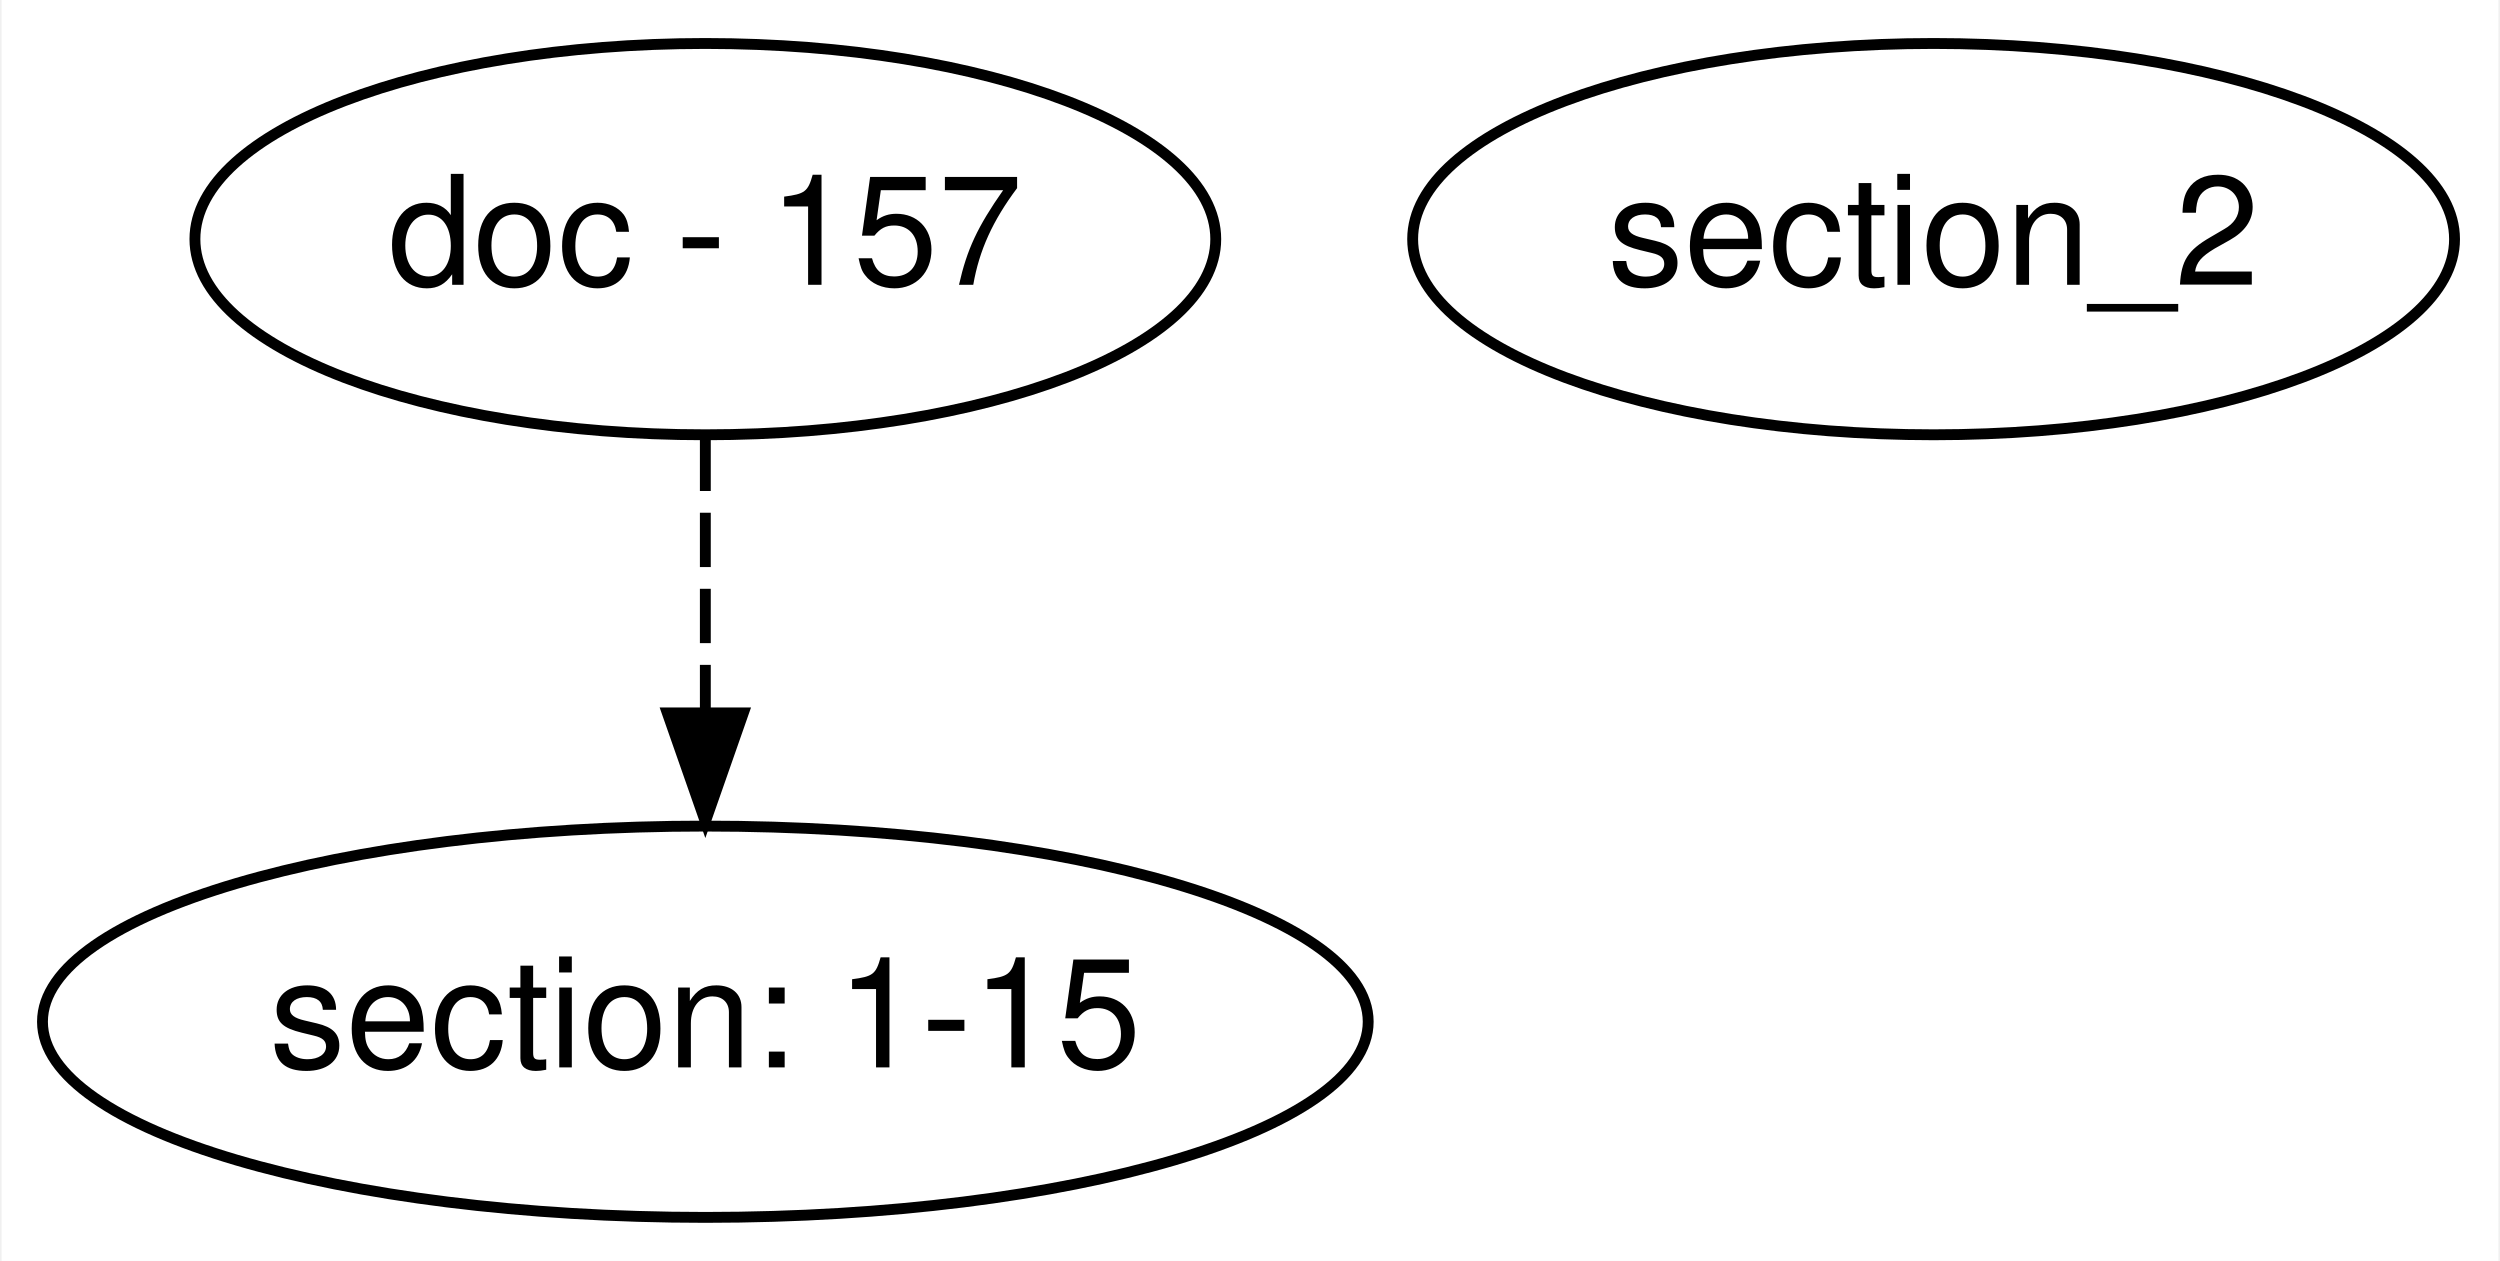
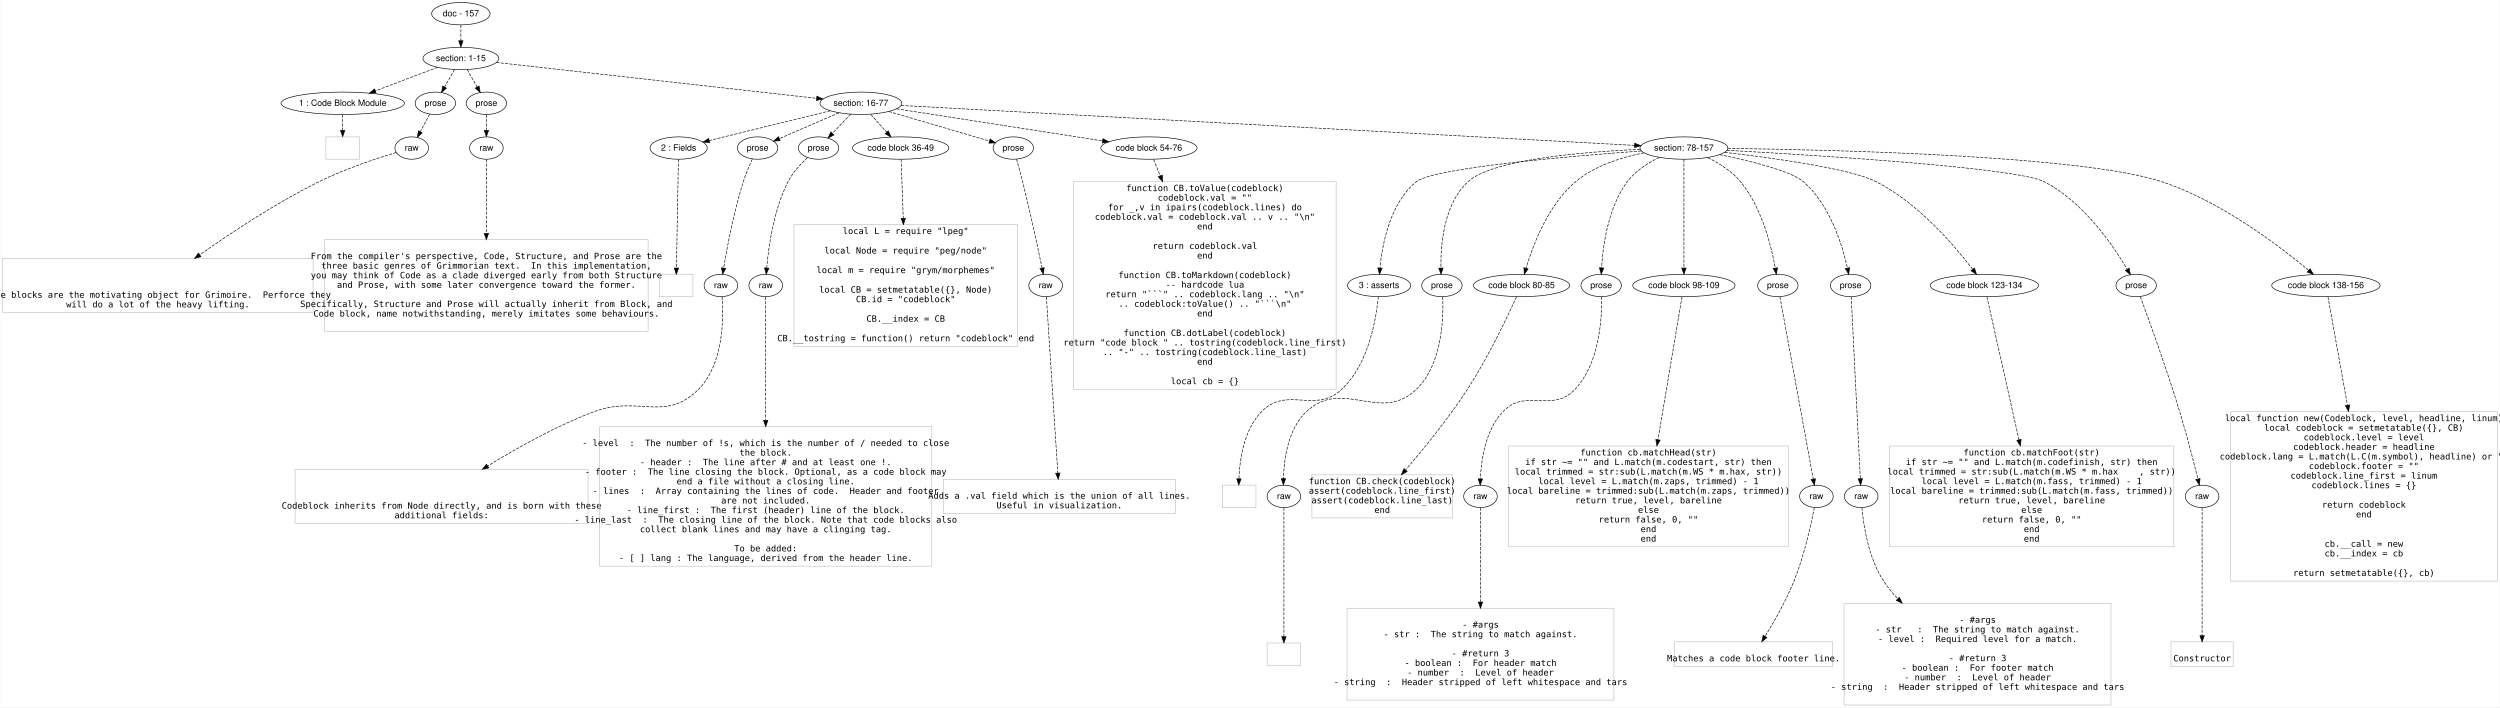
- <svg xmlns="http://www.w3.org/2000/svg" width="230pt" height="116pt" viewBox="0.00 0.00 229.70 116.00">
-   <g id="graph0" class="graph" transform="scale(1 1) rotate(0) translate(4 112)">
-     <polygon fill="#ffffff" stroke="transparent" points="-4,4 -4,-112 225.704,-112 225.704,4 -4,4" />
+ <svg xmlns="http://www.w3.org/2000/svg" width="4018pt" height="1137pt" viewBox="0.00 0.00 4018.00 1137.20">
+   <g id="graph0" class="graph" transform="scale(1 1) rotate(0) translate(4 1133.201)">
+     <polygon fill="#ffffff" stroke="transparent" points="-4,4 -4,-1133.201 4014,-1133.201 4014,4 -4,4" />
    <g id="node1" class="node">
-       <ellipse fill="none" stroke="#000000" cx="60.741" cy="-90" rx="46.958" ry="18" />
-       <text text-anchor="middle" x="60.741" y="-85.8" font-family="Helvetica,sans-Serif" font-size="14.00" fill="#000000">doc - 157</text>
+       <ellipse fill="none" stroke="#000000" cx="736.5" cy="-1111.201" rx="46.958" ry="18" />
+       <text text-anchor="middle" x="736.5" y="-1107.001" font-family="Helvetica,sans-Serif" font-size="14.00" fill="#000000">doc - 157</text>
    </g>
    <g id="node2" class="node">
-       <ellipse fill="none" stroke="#000000" cx="60.741" cy="-18" rx="60.983" ry="18" />
-       <text text-anchor="middle" x="60.741" y="-13.8" font-family="Helvetica,sans-Serif" font-size="14.00" fill="#000000">section: 1-15</text>
+       <ellipse fill="none" stroke="#000000" cx="736.5" cy="-1039.201" rx="60.983" ry="18" />
+       <text text-anchor="middle" x="736.5" y="-1035.001" font-family="Helvetica,sans-Serif" font-size="14.00" fill="#000000">section: 1-15</text>
    </g>
    <g id="edge1" class="edge">
-       <path fill="none" stroke="#000000" stroke-dasharray="5,2" d="M60.741,-71.831C60.741,-64.131 60.741,-54.974 60.741,-46.417" />
-       <polygon fill="#000000" stroke="#000000" points="64.241,-46.413 60.741,-36.413 57.241,-46.413 64.241,-46.413" />
+       <path fill="none" stroke="#000000" stroke-dasharray="5,2" d="M736.5,-1093.033C736.5,-1085.332 736.5,-1076.176 736.5,-1067.618" />
+       <polygon fill="#000000" stroke="#000000" points="740,-1067.614 736.5,-1057.614 733,-1067.614 740,-1067.614" />
    </g>
    <g id="node3" class="node">
-       <ellipse fill="none" stroke="#000000" cx="173.741" cy="-90" rx="47.927" ry="18" />
-       <text text-anchor="middle" x="173.741" y="-85.8" font-family="Helvetica,sans-Serif" font-size="14.00" fill="#000000">section_2</text>
+       <ellipse fill="none" stroke="#000000" cx="546.5" cy="-967.201" rx="99.163" ry="18" />
+       <text text-anchor="middle" x="546.5" y="-963.001" font-family="Helvetica,sans-Serif" font-size="14.00" fill="#000000">1 : Code Block Module</text>
+     </g>
+     <g id="edge2" class="edge">
+       <path fill="none" stroke="#000000" stroke-dasharray="5,2" d="M698.962,-1024.976C670.441,-1014.168 630.853,-999.166 599.164,-987.158" />
+       <polygon fill="#000000" stroke="#000000" points="600.196,-983.806 589.605,-983.536 597.716,-990.352 600.196,-983.806" />
+     </g>
+     <g id="node4" class="node">
+       <ellipse fill="none" stroke="#000000" cx="695.5" cy="-967.201" rx="32.459" ry="18" />
+       <text text-anchor="middle" x="695.5" y="-963.001" font-family="Helvetica,sans-Serif" font-size="14.00" fill="#000000">prose</text>
+     </g>
+     <g id="edge3" class="edge">
+       <path fill="none" stroke="#000000" stroke-dasharray="5,2" d="M726.365,-1021.403C721.563,-1012.971 715.731,-1002.73 710.436,-993.43" />
+       <polygon fill="#000000" stroke="#000000" points="713.367,-991.504 705.377,-984.546 707.284,-994.968 713.367,-991.504" />
+     </g>
+     <g id="node5" class="node">
+       <ellipse fill="none" stroke="#000000" cx="777.5" cy="-967.201" rx="32.459" ry="18" />
+       <text text-anchor="middle" x="777.5" y="-963.001" font-family="Helvetica,sans-Serif" font-size="14.00" fill="#000000">prose</text>
+     </g>
+     <g id="edge4" class="edge">
+       <path fill="none" stroke="#000000" stroke-dasharray="5,2" d="M746.635,-1021.403C751.437,-1012.971 757.269,-1002.73 762.564,-993.43" />
+       <polygon fill="#000000" stroke="#000000" points="765.716,-994.968 767.623,-984.546 759.633,-991.504 765.716,-994.968" />
+     </g>
+     <g id="node6" class="node">
+       <ellipse fill="none" stroke="#000000" cx="1379.5" cy="-967.201" rx="65.819" ry="18" />
+       <text text-anchor="middle" x="1379.5" y="-963.001" font-family="Helvetica,sans-Serif" font-size="14.00" fill="#000000">section: 16-77</text>
+     </g>
+     <g id="edge5" class="edge">
+       <path fill="none" stroke="#000000" stroke-dasharray="5,2" d="M793.562,-1032.812C911.018,-1019.659 1179.562,-989.589 1308.219,-975.183" />
+       <polygon fill="#000000" stroke="#000000" points="1308.81,-978.639 1318.358,-974.048 1308.031,-971.682 1308.81,-978.639" />
+     </g>
+     <g id="node7" class="node">
+       <polygon fill="none" stroke="#c0c0c0" points="573.5,-913.201 519.5,-913.201 519.5,-877.201 573.5,-877.201 573.5,-913.201" />
+     </g>
+     <g id="edge6" class="edge">
+       <path fill="none" stroke="#000000" stroke-dasharray="5,2" d="M546.5,-949.033C546.5,-941.332 546.5,-932.176 546.5,-923.618" />
+       <polygon fill="#000000" stroke="#000000" points="550,-923.614 546.5,-913.615 543,-923.615 550,-923.614" />
+     </g>
+     <g id="node8" class="node">
+       <ellipse fill="none" stroke="#000000" cx="657.5" cy="-895.201" rx="27" ry="18" />
+       <text text-anchor="middle" x="657.5" y="-891.001" font-family="Helvetica,sans-Serif" font-size="14.00" fill="#000000">raw</text>
+     </g>
+     <g id="edge7" class="edge">
+       <path fill="none" stroke="#000000" stroke-dasharray="5,2" d="M686.301,-949.772C681.82,-941.282 676.338,-930.894 671.363,-921.469" />
+       <polygon fill="#000000" stroke="#000000" points="674.377,-919.68 666.614,-912.47 668.186,-922.947 674.377,-919.68" />
+     </g>
+     <g id="node10" class="node">
+       <ellipse fill="none" stroke="#000000" cx="777.5" cy="-895.201" rx="27" ry="18" />
+       <text text-anchor="middle" x="777.5" y="-891.001" font-family="Helvetica,sans-Serif" font-size="14.00" fill="#000000">raw</text>
+     </g>
+     <g id="edge9" class="edge">
+       <path fill="none" stroke="#000000" stroke-dasharray="5,2" d="M777.5,-949.033C777.5,-941.332 777.5,-932.176 777.5,-923.618" />
+       <polygon fill="#000000" stroke="#000000" points="781,-923.614 777.5,-913.615 774,-923.615 781,-923.614" />
+     </g>
+     <g id="node12" class="node">
+       <ellipse fill="none" stroke="#000000" cx="1086.5" cy="-895.201" rx="45.972" ry="18" />
+       <text text-anchor="middle" x="1086.5" y="-891.001" font-family="Helvetica,sans-Serif" font-size="14.00" fill="#000000">2 : Fields</text>
+     </g>
+     <g id="edge11" class="edge">
+       <path fill="none" stroke="#000000" stroke-dasharray="5,2" d="M1330.458,-955.15C1276.321,-941.846 1189.687,-920.558 1135.547,-907.254" />
+       <polygon fill="#000000" stroke="#000000" points="1136.377,-903.854 1125.831,-904.866 1134.707,-910.652 1136.377,-903.854" />
+     </g>
+     <g id="node13" class="node">
+       <ellipse fill="none" stroke="#000000" cx="1213.5" cy="-895.201" rx="32.459" ry="18" />
+       <text text-anchor="middle" x="1213.5" y="-891.001" font-family="Helvetica,sans-Serif" font-size="14.00" fill="#000000">prose</text>
+     </g>
+     <g id="edge12" class="edge">
+       <path fill="none" stroke="#000000" stroke-dasharray="5,2" d="M1344.296,-951.932C1316.116,-939.71 1276.787,-922.651 1248.628,-910.437" />
+       <polygon fill="#000000" stroke="#000000" points="1249.737,-907.104 1239.17,-906.335 1246.952,-913.525 1249.737,-907.104" />
+     </g>
+     <g id="node14" class="node">
+       <ellipse fill="none" stroke="#000000" cx="1311.5" cy="-895.201" rx="32.459" ry="18" />
+       <text text-anchor="middle" x="1311.5" y="-891.001" font-family="Helvetica,sans-Serif" font-size="14.00" fill="#000000">prose</text>
+     </g>
+     <g id="edge13" class="edge">
+       <path fill="none" stroke="#000000" stroke-dasharray="5,2" d="M1363.039,-949.772C1354.269,-940.486 1343.355,-928.93 1333.831,-918.845" />
+       <polygon fill="#000000" stroke="#000000" points="1336.288,-916.35 1326.877,-911.483 1331.199,-921.156 1336.288,-916.35" />
+     </g>
+     <g id="node15" class="node">
+       <ellipse fill="none" stroke="#000000" cx="1443.5" cy="-895.201" rx="77.421" ry="18" />
+       <text text-anchor="middle" x="1443.5" y="-891.001" font-family="Helvetica,sans-Serif" font-size="14.00" fill="#000000">code block 36-49</text>
+     </g>
+     <g id="edge14" class="edge">
+       <path fill="none" stroke="#000000" stroke-dasharray="5,2" d="M1395.32,-949.403C1403.013,-940.75 1412.398,-930.191 1420.834,-920.7" />
+       <polygon fill="#000000" stroke="#000000" points="1423.612,-922.843 1427.64,-913.044 1418.38,-918.193 1423.612,-922.843" />
+     </g>
+     <g id="node16" class="node">
+       <ellipse fill="none" stroke="#000000" cx="1624.5" cy="-895.201" rx="32.459" ry="18" />
+       <text text-anchor="middle" x="1624.5" y="-891.001" font-family="Helvetica,sans-Serif" font-size="14.00" fill="#000000">prose</text>
+     </g>
+     <g id="edge15" class="edge">
+       <path fill="none" stroke="#000000" stroke-dasharray="5,2" d="M1424.437,-953.995C1470.831,-940.361 1542.44,-919.317 1586.223,-906.45" />
+       <polygon fill="#000000" stroke="#000000" points="1587.316,-909.777 1595.923,-903.599 1585.342,-903.061 1587.316,-909.777" />
+     </g>
+     <g id="node17" class="node">
+       <ellipse fill="none" stroke="#000000" cx="1842.5" cy="-895.201" rx="77.421" ry="18" />
+       <text text-anchor="middle" x="1842.5" y="-891.001" font-family="Helvetica,sans-Serif" font-size="14.00" fill="#000000">code block 54-76</text>
+     </g>
+     <g id="edge16" class="edge">
+       <path fill="none" stroke="#000000" stroke-dasharray="5,2" d="M1436.737,-958.3C1520.224,-945.317 1675.481,-921.174 1767.848,-906.81" />
+       <polygon fill="#000000" stroke="#000000" points="1768.62,-910.232 1777.964,-905.237 1767.545,-903.315 1768.62,-910.232" />
+     </g>
+     <g id="node18" class="node">
+       <ellipse fill="none" stroke="#000000" cx="2702.5" cy="-895.201" rx="70.655" ry="18" />
+       <text text-anchor="middle" x="2702.5" y="-891.001" font-family="Helvetica,sans-Serif" font-size="14.00" fill="#000000">section: 78-157</text>
+     </g>
+     <g id="edge17" class="edge">
+       <path fill="none" stroke="#000000" stroke-dasharray="5,2" d="M1444.207,-963.68C1664.126,-951.711 2382.445,-912.619 2623.106,-899.522" />
+       <polygon fill="#000000" stroke="#000000" points="2623.383,-903.012 2633.178,-898.974 2623.003,-896.023 2623.383,-903.012" />
+     </g>
+     <g id="node9" class="node">
+       <polygon fill="none" stroke="#c0c0c0" points="499,-717.601 0,-717.601 0,-631.001 499,-631.001 499,-717.601" />
+       <text text-anchor="middle" x="249.5" y="-654.501" font-family="Inconsolata" font-size="14.00" fill="#000000">   Code blocks are the motivating object for Grimoire.  Perforce they</text>
+       <text text-anchor="middle" x="249.5" y="-639.101" font-family="Inconsolata" font-size="14.00" fill="#000000"> will do a lot of the heavy lifting.</text>
+     </g>
+     <g id="edge8" class="edge">
+       <path fill="none" stroke="#000000" stroke-dasharray="5,2" d="M632.542,-888.045C602.365,-878.968 550.411,-861.969 508.5,-841.201 440.168,-807.341 367.62,-759.434 316.744,-723.625" />
+       <polygon fill="#000000" stroke="#000000" points="318.638,-720.678 308.453,-717.762 314.596,-726.394 318.638,-720.678" />
+     </g>
+     <g id="node11" class="node">
+       <polygon fill="none" stroke="#c0c0c0" points="1037.5,-748.001 517.5,-748.001 517.5,-600.601 1037.5,-600.601 1037.5,-748.001" />
+       <text text-anchor="middle" x="777.5" y="-716.701" font-family="Inconsolata" font-size="14.00" fill="#000000"> From the compiler's perspective, Code, Structure, and Prose are the</text>
+       <text text-anchor="middle" x="777.5" y="-701.301" font-family="Inconsolata" font-size="14.00" fill="#000000"> three basic genres of Grimmorian text.  In this implementation,</text>
+       <text text-anchor="middle" x="777.5" y="-685.901" font-family="Inconsolata" font-size="14.00" fill="#000000"> you may think of Code as a clade diverged early from both Structure</text>
+       <text text-anchor="middle" x="777.5" y="-670.501" font-family="Inconsolata" font-size="14.00" fill="#000000"> and Prose, with some later convergence toward the former. </text>
+       <text text-anchor="middle" x="777.5" y="-655.101" font-family="Inconsolata" font-size="14.00" fill="#000000"> </text>
+       <text text-anchor="middle" x="777.5" y="-639.701" font-family="Inconsolata" font-size="14.00" fill="#000000"> Specifically, Structure and Prose will actually inherit from Block, and</text>
+       <text text-anchor="middle" x="777.5" y="-624.301" font-family="Inconsolata" font-size="14.00" fill="#000000"> Code block, name notwithstanding, merely imitates some behaviours.</text>
+       <text text-anchor="middle" x="777.5" y="-608.901" font-family="Inconsolata" font-size="14.00" fill="#000000"> </text>
+     </g>
+     <g id="edge10" class="edge">
+       <path fill="none" stroke="#000000" stroke-dasharray="5,2" d="M777.5,-877.124C777.5,-851.17 777.5,-801.665 777.5,-758.063" />
+       <polygon fill="#000000" stroke="#000000" points="781,-757.995 777.5,-747.995 774,-757.995 781,-757.995" />
+     </g>
+     <g id="node19" class="node">
+       <polygon fill="none" stroke="#c0c0c0" points="1109.5,-692.301 1055.5,-692.301 1055.5,-656.301 1109.5,-656.301 1109.5,-692.301" />
+     </g>
+     <g id="edge18" class="edge">
+       <path fill="none" stroke="#000000" stroke-dasharray="5,2" d="M1086.173,-877.124C1085.476,-838.68 1083.845,-748.567 1083.011,-702.499" />
+       <polygon fill="#000000" stroke="#000000" points="1086.507,-702.253 1082.826,-692.318 1079.508,-702.38 1086.507,-702.253" />
+     </g>
+     <g id="node20" class="node">
+       <ellipse fill="none" stroke="#000000" cx="1154.5" cy="-674.301" rx="27" ry="18" />
+       <text text-anchor="middle" x="1154.5" y="-670.101" font-family="Helvetica,sans-Serif" font-size="14.00" fill="#000000">raw</text>
+     </g>
+     <g id="edge19" class="edge">
+       <path fill="none" stroke="#000000" stroke-dasharray="5,2" d="M1204.961,-877.524C1200.198,-867.132 1194.448,-853.632 1190.5,-841.201 1175.318,-793.403 1164.479,-735.885 1158.874,-702.372" />
+       <polygon fill="#000000" stroke="#000000" points="1162.308,-701.681 1157.239,-692.377 1155.399,-702.811 1162.308,-701.681" />
+     </g>
+     <g id="node22" class="node">
+       <ellipse fill="none" stroke="#000000" cx="1226.5" cy="-674.301" rx="27" ry="18" />
+       <text text-anchor="middle" x="1226.5" y="-670.101" font-family="Helvetica,sans-Serif" font-size="14.00" fill="#000000">raw</text>
+     </g>
+     <g id="edge21" class="edge">
+       <path fill="none" stroke="#000000" stroke-dasharray="5,2" d="M1293.524,-879.928C1282.926,-869.957 1270.137,-856.064 1262.5,-841.201 1239.395,-796.237 1231.098,-737.111 1228.133,-702.648" />
+       <polygon fill="#000000" stroke="#000000" points="1231.599,-702.077 1227.345,-692.374 1224.62,-702.612 1231.599,-702.077" />
+     </g>
+     <g id="node24" class="node">
+       <polygon fill="none" stroke="#c0c0c0" points="1631,-772.101 1272,-772.101 1272,-576.501 1631,-576.501 1631,-772.101" />
+       <text text-anchor="middle" x="1451.5" y="-757.001" font-family="Inconsolata" font-size="14.00" fill="#000000">local L = require "lpeg"</text>
+       <text text-anchor="middle" x="1451.5" y="-725.601" font-family="Inconsolata" font-size="14.00" fill="#000000">local Node = require "peg/node"</text>
+       <text text-anchor="middle" x="1451.5" y="-694.201" font-family="Inconsolata" font-size="14.00" fill="#000000">local m = require "grym/morphemes"</text>
+       <text text-anchor="middle" x="1451.5" y="-662.801" font-family="Inconsolata" font-size="14.00" fill="#000000">local CB = setmetatable({}, Node)</text>
+       <text text-anchor="middle" x="1451.5" y="-647.401" font-family="Inconsolata" font-size="14.00" fill="#000000">CB.id = "codeblock"</text>
+       <text text-anchor="middle" x="1451.5" y="-616.001" font-family="Inconsolata" font-size="14.00" fill="#000000">CB.__index = CB</text>
+       <text text-anchor="middle" x="1451.5" y="-584.601" font-family="Inconsolata" font-size="14.00" fill="#000000">CB.__tostring = function() return "codeblock" end</text>
+     </g>
+     <g id="edge23" class="edge">
+       <path fill="none" stroke="#000000" stroke-dasharray="5,2" d="M1444.155,-877.124C1444.922,-855.932 1446.258,-819.039 1447.582,-782.478" />
+       <polygon fill="#000000" stroke="#000000" points="1451.091,-782.308 1447.955,-772.188 1444.095,-782.055 1451.091,-782.308" />
+     </g>
+     <g id="node25" class="node">
+       <ellipse fill="none" stroke="#000000" cx="1676.5" cy="-674.301" rx="27" ry="18" />
+       <text text-anchor="middle" x="1676.5" y="-670.101" font-family="Helvetica,sans-Serif" font-size="14.00" fill="#000000">raw</text>
+     </g>
+     <g id="edge24" class="edge">
+       <path fill="none" stroke="#000000" stroke-dasharray="5,2" d="M1629.738,-877.264C1632.735,-866.785 1636.485,-853.285 1639.5,-841.201 1651.626,-792.611 1663.841,-735.565 1670.76,-702.32" />
+       <polygon fill="#000000" stroke="#000000" points="1674.213,-702.905 1672.814,-692.404 1667.359,-701.486 1674.213,-702.905" />
+     </g>
+     <g id="node27" class="node">
+       <polygon fill="none" stroke="#c0c0c0" points="2143.5,-841.101 1721.5,-841.101 1721.5,-507.5 2143.5,-507.5 2143.5,-841.101" />
+       <text text-anchor="middle" x="1932.5" y="-826.001" font-family="Inconsolata" font-size="14.00" fill="#000000">function CB.toValue(codeblock)</text>
+       <text text-anchor="middle" x="1932.5" y="-810.601" font-family="Inconsolata" font-size="14.00" fill="#000000">    codeblock.val = ""</text>
+       <text text-anchor="middle" x="1932.5" y="-795.201" font-family="Inconsolata" font-size="14.00" fill="#000000">    for _,v in ipairs(codeblock.lines) do</text>
+       <text text-anchor="middle" x="1932.5" y="-779.801" font-family="Inconsolata" font-size="14.00" fill="#000000">        codeblock.val = codeblock.val .. v .. "\n"</text>
+       <text text-anchor="middle" x="1932.5" y="-764.401" font-family="Inconsolata" font-size="14.00" fill="#000000">    end</text>
+       <text text-anchor="middle" x="1932.5" y="-733.001" font-family="Inconsolata" font-size="14.00" fill="#000000">    return codeblock.val</text>
+       <text text-anchor="middle" x="1932.5" y="-717.601" font-family="Inconsolata" font-size="14.00" fill="#000000">end</text>
+       <text text-anchor="middle" x="1932.5" y="-686.201" font-family="Inconsolata" font-size="14.00" fill="#000000">function CB.toMarkdown(codeblock)</text>
+       <text text-anchor="middle" x="1932.5" y="-670.801" font-family="Inconsolata" font-size="14.00" fill="#000000">  -- hardcode lua</text>
+       <text text-anchor="middle" x="1932.5" y="-655.401" font-family="Inconsolata" font-size="14.00" fill="#000000">  return "```" .. codeblock.lang .. "\n" </text>
+       <text text-anchor="middle" x="1932.5" y="-640.001" font-family="Inconsolata" font-size="14.00" fill="#000000">         .. codeblock:toValue() .. "```\n"</text>
+       <text text-anchor="middle" x="1932.5" y="-624.601" font-family="Inconsolata" font-size="14.00" fill="#000000">end</text>
+       <text text-anchor="middle" x="1932.5" y="-593.201" font-family="Inconsolata" font-size="14.00" fill="#000000">function CB.dotLabel(codeblock)</text>
+       <text text-anchor="middle" x="1932.5" y="-577.801" font-family="Inconsolata" font-size="14.00" fill="#000000">    return "code block " .. tostring(codeblock.line_first)</text>
+       <text text-anchor="middle" x="1932.5" y="-562.401" font-family="Inconsolata" font-size="14.00" fill="#000000">        .. "-" .. tostring(codeblock.line_last)</text>
+       <text text-anchor="middle" x="1932.5" y="-547.001" font-family="Inconsolata" font-size="14.00" fill="#000000">end</text>
+       <text text-anchor="middle" x="1932.5" y="-515.601" font-family="Inconsolata" font-size="14.00" fill="#000000">local cb = {}</text>
+     </g>
+     <g id="edge26" class="edge">
+       <path fill="none" stroke="#000000" stroke-dasharray="5,2" d="M1849.865,-877.124C1852.82,-869.872 1856.524,-860.78 1860.715,-850.493" />
+       <polygon fill="#000000" stroke="#000000" points="1863.986,-851.742 1864.517,-841.161 1857.503,-849.101 1863.986,-851.742" />
+     </g>
+     <g id="node28" class="node">
+       <ellipse fill="none" stroke="#000000" cx="2212.5" cy="-674.301" rx="50.8" ry="18" />
+       <text text-anchor="middle" x="2212.5" y="-670.101" font-family="Helvetica,sans-Serif" font-size="14.00" fill="#000000">3 : asserts</text>
+     </g>
+     <g id="edge27" class="edge">
+       <path fill="none" stroke="#000000" stroke-dasharray="5,2" d="M2633.898,-890.508C2519.648,-882.118 2300.138,-863.337 2272.5,-841.201 2230.065,-807.214 2217.624,-740.712 2213.988,-702.716" />
+       <polygon fill="#000000" stroke="#000000" points="2217.445,-702.041 2213.149,-692.357 2210.468,-702.607 2217.445,-702.041" />
+     </g>
+     <g id="node29" class="node">
+       <ellipse fill="none" stroke="#000000" cx="2313.5" cy="-674.301" rx="32.459" ry="18" />
+       <text text-anchor="middle" x="2313.5" y="-670.101" font-family="Helvetica,sans-Serif" font-size="14.00" fill="#000000">prose</text>
+     </g>
+     <g id="edge28" class="edge">
+       <path fill="none" stroke="#000000" stroke-dasharray="5,2" d="M2632.105,-893.199C2542.598,-889.182 2394.919,-877.146 2355.5,-841.201 2316.617,-805.745 2311.355,-740.083 2311.858,-702.556" />
+       <polygon fill="#000000" stroke="#000000" points="2315.363,-702.417 2312.149,-692.322 2308.366,-702.218 2315.363,-702.417" />
+     </g>
+     <g id="node30" class="node">
+       <ellipse fill="none" stroke="#000000" cx="2441.5" cy="-674.301" rx="77.421" ry="18" />
+       <text text-anchor="middle" x="2441.5" y="-670.101" font-family="Helvetica,sans-Serif" font-size="14.00" fill="#000000">code block 80-85</text>
+     </g>
+     <g id="edge29" class="edge">
+       <path fill="none" stroke="#000000" stroke-dasharray="5,2" d="M2638.391,-887.578C2602.74,-880.541 2559.458,-867.045 2528.5,-841.201 2484.247,-804.26 2459.671,-738.974 2448.666,-701.952" />
+       <polygon fill="#000000" stroke="#000000" points="2452.024,-700.964 2445.917,-692.307 2445.292,-702.883 2452.024,-700.964" />
+     </g>
+     <g id="node31" class="node">
+       <ellipse fill="none" stroke="#000000" cx="2569.5" cy="-674.301" rx="32.459" ry="18" />
+       <text text-anchor="middle" x="2569.5" y="-670.101" font-family="Helvetica,sans-Serif" font-size="14.00" fill="#000000">prose</text>
+     </g>
+     <g id="edge30" class="edge">
+       <path fill="none" stroke="#000000" stroke-dasharray="5,2" d="M2662.978,-880.191C2644.808,-871.408 2624.461,-858.577 2611.5,-841.201 2580.658,-799.854 2572.313,-738.37 2570.149,-702.713" />
+       <polygon fill="#000000" stroke="#000000" points="2573.636,-702.347 2569.658,-692.527 2566.644,-702.684 2573.636,-702.347" />
+     </g>
+     <g id="node32" class="node">
+       <ellipse fill="none" stroke="#000000" cx="2702.5" cy="-674.301" rx="82.258" ry="18" />
+       <text text-anchor="middle" x="2702.5" y="-670.101" font-family="Helvetica,sans-Serif" font-size="14.00" fill="#000000">code block 98-109</text>
+     </g>
+     <g id="edge31" class="edge">
+       <path fill="none" stroke="#000000" stroke-dasharray="5,2" d="M2702.5,-877.124C2702.5,-838.68 2702.5,-748.567 2702.5,-702.499" />
+       <polygon fill="#000000" stroke="#000000" points="2706,-702.318 2702.5,-692.318 2699,-702.318 2706,-702.318" />
+     </g>
+     <g id="node33" class="node">
+       <ellipse fill="none" stroke="#000000" cx="2853.5" cy="-674.301" rx="32.459" ry="18" />
+       <text text-anchor="middle" x="2853.5" y="-670.101" font-family="Helvetica,sans-Serif" font-size="14.00" fill="#000000">prose</text>
+     </g>
+     <g id="edge32" class="edge">
+       <path fill="none" stroke="#000000" stroke-dasharray="5,2" d="M2740.832,-879.842C2758.94,-870.913 2779.582,-858.059 2793.5,-841.201 2827.433,-800.101 2842.909,-738.278 2849.374,-702.545" />
+       <polygon fill="#000000" stroke="#000000" points="2852.883,-702.789 2851.102,-692.345 2845.981,-701.62 2852.883,-702.789" />
+     </g>
+     <g id="node34" class="node">
+       <ellipse fill="none" stroke="#000000" cx="2970.5" cy="-674.301" rx="32.459" ry="18" />
+       <text text-anchor="middle" x="2970.5" y="-670.101" font-family="Helvetica,sans-Serif" font-size="14.00" fill="#000000">prose</text>
+     </g>
+     <g id="edge33" class="edge">
+       <path fill="none" stroke="#000000" stroke-dasharray="5,2" d="M2760.013,-884.581C2808.891,-874.573 2874.26,-858.557 2894.5,-841.201 2936.956,-804.795 2956.931,-739.769 2965.287,-702.54" />
+       <polygon fill="#000000" stroke="#000000" points="2968.79,-702.89 2967.432,-692.382 2961.941,-701.443 2968.79,-702.89" />
+     </g>
+     <g id="node35" class="node">
+       <ellipse fill="none" stroke="#000000" cx="3185.5" cy="-674.301" rx="87.095" ry="18" />
+       <text text-anchor="middle" x="3185.5" y="-670.101" font-family="Helvetica,sans-Serif" font-size="14.00" fill="#000000">code block 123-134</text>
+     </g>
+     <g id="edge34" class="edge">
+       <path fill="none" stroke="#000000" stroke-dasharray="5,2" d="M2767.996,-888.292C2845.683,-879.315 2969.9,-862.269 3011.5,-841.201 3078.741,-807.147 3137.475,-738.427 3166.403,-700.655" />
+       <polygon fill="#000000" stroke="#000000" points="3169.55,-702.293 3172.774,-692.201 3163.96,-698.08 3169.55,-702.293" />
+     </g>
+     <g id="node36" class="node">
+       <ellipse fill="none" stroke="#000000" cx="3429.5" cy="-674.301" rx="32.459" ry="18" />
+       <text text-anchor="middle" x="3429.5" y="-670.101" font-family="Helvetica,sans-Serif" font-size="14.00" fill="#000000">prose</text>
+     </g>
+     <g id="edge35" class="edge">
+       <path fill="none" stroke="#000000" stroke-dasharray="5,2" d="M2771.875,-891.591C2915.754,-883.692 3236.983,-863.768 3281.5,-841.201 3344.073,-809.481 3392.197,-739.083 3414.989,-700.627" />
+       <polygon fill="#000000" stroke="#000000" points="3418.246,-701.989 3420.231,-691.582 3412.189,-698.479 3418.246,-701.989" />
+     </g>
+     <g id="node37" class="node">
+       <ellipse fill="none" stroke="#000000" cx="3734.5" cy="-674.301" rx="87.095" ry="18" />
+       <text text-anchor="middle" x="3734.5" y="-670.101" font-family="Helvetica,sans-Serif" font-size="14.00" fill="#000000">code block 138-156</text>
+     </g>
+     <g id="edge36" class="edge">
+       <path fill="none" stroke="#000000" stroke-dasharray="5,2" d="M2773.171,-894.627C2937.713,-892.586 3342.147,-883.306 3470.5,-841.201 3565.765,-809.951 3661.136,-736.777 3706.764,-698.541" />
+       <polygon fill="#000000" stroke="#000000" points="3709.063,-701.181 3714.434,-692.048 3704.54,-695.838 3709.063,-701.181" />
+     </g>
+     <g id="node21" class="node">
+       <polygon fill="none" stroke="#c0c0c0" points="941,-378.601 470,-378.601 470,-292 941,-292 941,-378.601" />
+       <text text-anchor="middle" x="705.5" y="-315.5" font-family="Inconsolata" font-size="14.00" fill="#000000">   Codeblock inherits from Node directly, and is born with these </text>
+       <text text-anchor="middle" x="705.5" y="-300.101" font-family="Inconsolata" font-size="14.00" fill="#000000"> additional fields:</text>
+     </g>
+     <g id="edge20" class="edge">
+       <path fill="none" stroke="#000000" stroke-dasharray="5,2" d="M1156.387,-656.297C1158.885,-622.16 1158.98,-547.826 1118.5,-507.401 1064.468,-453.441 1021.991,-498.235 950.5,-471.401 890.247,-448.785 826.854,-413.207 779.649,-384.099" />
+       <polygon fill="#000000" stroke="#000000" points="781.37,-381.047 771.028,-378.743 777.676,-386.993 781.37,-381.047" />
+     </g>
+     <g id="node23" class="node">
+       <polygon fill="none" stroke="#c0c0c0" points="1493.5,-447.501 959.5,-447.501 959.5,-223.1 1493.5,-223.1 1493.5,-447.501" />
+       <text text-anchor="middle" x="1226.5" y="-416.201" font-family="Inconsolata" font-size="14.00" fill="#000000"> - level  :  The number of !s, which is the number of / needed to close</text>
+       <text text-anchor="middle" x="1226.5" y="-400.801" font-family="Inconsolata" font-size="14.00" fill="#000000">             the block.</text>
+       <text text-anchor="middle" x="1226.5" y="-385.401" font-family="Inconsolata" font-size="14.00" fill="#000000"> - header :  The line after # and at least one !.</text>
+       <text text-anchor="middle" x="1226.5" y="-370.001" font-family="Inconsolata" font-size="14.00" fill="#000000"> - footer :  The line closing the block. Optional, as a code block may</text>
+       <text text-anchor="middle" x="1226.5" y="-354.601" font-family="Inconsolata" font-size="14.00" fill="#000000">             end a file without a closing line.</text>
+       <text text-anchor="middle" x="1226.5" y="-339.2" font-family="Inconsolata" font-size="14.00" fill="#000000"> - lines  :  Array containing the lines of code.  Header and footer</text>
+       <text text-anchor="middle" x="1226.5" y="-323.8" font-family="Inconsolata" font-size="14.00" fill="#000000">             are not included.</text>
+       <text text-anchor="middle" x="1226.5" y="-308.4" font-family="Inconsolata" font-size="14.00" fill="#000000"> - line_first :  The first (header) line of the block. </text>
+       <text text-anchor="middle" x="1226.5" y="-293" font-family="Inconsolata" font-size="14.00" fill="#000000"> - line_last  :  The closing line of the block. Note that code blocks also</text>
+       <text text-anchor="middle" x="1226.5" y="-277.6" font-family="Inconsolata" font-size="14.00" fill="#000000">                 collect blank lines and may have a clinging tag. </text>
+       <text text-anchor="middle" x="1226.5" y="-262.2" font-family="Inconsolata" font-size="14.00" fill="#000000"> </text>
+       <text text-anchor="middle" x="1226.5" y="-246.8" font-family="Inconsolata" font-size="14.00" fill="#000000"> To be added:</text>
+       <text text-anchor="middle" x="1226.5" y="-231.4" font-family="Inconsolata" font-size="14.00" fill="#000000"> - [ ] lang : The language, derived from the header line.</text>
+     </g>
+     <g id="edge22" class="edge">
+       <path fill="none" stroke="#000000" stroke-dasharray="5,2" d="M1226.5,-656.075C1226.5,-618.969 1226.5,-531.891 1226.5,-457.814" />
+       <polygon fill="#000000" stroke="#000000" points="1230,-457.454 1226.5,-447.454 1223,-457.454 1230,-457.454" />
+     </g>
+     <g id="node26" class="node">
+       <polygon fill="none" stroke="#c0c0c0" points="1885,-362.601 1512,-362.601 1512,-308 1885,-308 1885,-362.601" />
+       <text text-anchor="middle" x="1698.5" y="-331.5" font-family="Inconsolata" font-size="14.00" fill="#000000"> Adds a .val field which is the union of all lines.</text>
+       <text text-anchor="middle" x="1698.5" y="-316.101" font-family="Inconsolata" font-size="14.00" fill="#000000"> Useful in visualization. </text>
+     </g>
+     <g id="edge25" class="edge">
+       <path fill="none" stroke="#000000" stroke-dasharray="5,2" d="M1677.683,-656.075C1681.153,-602.594 1691.361,-445.307 1696.07,-372.751" />
+       <polygon fill="#000000" stroke="#000000" points="1699.568,-372.889 1696.723,-362.683 1692.583,-372.436 1699.568,-372.889" />
+     </g>
+     <g id="node38" class="node">
+       <polygon fill="none" stroke="#c0c0c0" points="2014.5,-353.3 1960.5,-353.3 1960.5,-317.3 2014.5,-317.3 2014.5,-353.3" />
+     </g>
+     <g id="edge37" class="edge">
+       <path fill="none" stroke="#000000" stroke-dasharray="5,2" d="M2211.295,-656.303C2208.025,-622.177 2196.026,-547.861 2152.5,-507.401 2108.903,-466.874 2065.304,-513.775 2023.5,-471.401 1995.094,-442.607 1988.37,-394.166 1987.166,-363.512" />
+       <polygon fill="#000000" stroke="#000000" points="1990.664,-363.392 1986.944,-353.472 1983.666,-363.547 1990.664,-363.392" />
+     </g>
+     <g id="node39" class="node">
+       <ellipse fill="none" stroke="#000000" cx="2059.5" cy="-335.3" rx="27" ry="18" />
+       <text text-anchor="middle" x="2059.5" y="-331.101" font-family="Helvetica,sans-Serif" font-size="14.00" fill="#000000">raw</text>
+     </g>
+     <g id="edge38" class="edge">
+       <path fill="none" stroke="#000000" stroke-dasharray="5,2" d="M2314.818,-656.2C2316.244,-621.897 2314.03,-547.293 2272.5,-507.401 2214.605,-451.789 2153.885,-526.497 2095.5,-471.401 2066.083,-443.64 2059.655,-394.897 2058.787,-363.899" />
+       <polygon fill="#000000" stroke="#000000" points="2062.285,-363.702 2058.683,-353.739 2055.285,-363.774 2062.285,-363.702" />
+     </g>
+     <g id="node41" class="node">
+       <polygon fill="none" stroke="#c0c0c0" points="2330.5,-369.902 2104.5,-369.902 2104.5,-300.699 2330.5,-300.699 2330.5,-369.902" />
+       <text text-anchor="middle" x="2217.5" y="-354.901" font-family="Inconsolata" font-size="14.00" fill="#000000">function CB.check(codeblock)</text>
+       <text text-anchor="middle" x="2217.5" y="-339.5" font-family="Inconsolata" font-size="14.00" fill="#000000">  assert(codeblock.line_first)</text>
+       <text text-anchor="middle" x="2217.5" y="-324.101" font-family="Inconsolata" font-size="14.00" fill="#000000">  assert(codeblock.line_last)</text>
+       <text text-anchor="middle" x="2217.5" y="-308.7" font-family="Inconsolata" font-size="14.00" fill="#000000">end</text>
+     </g>
+     <g id="edge40" class="edge">
+       <path fill="none" stroke="#000000" stroke-dasharray="5,2" d="M2433.433,-656.131C2419.207,-624.773 2387.982,-558.906 2354.5,-507.401 2324.247,-460.862 2284.184,-411.692 2255.203,-377.88" />
+       <polygon fill="#000000" stroke="#000000" points="2257.637,-375.343 2248.458,-370.054 2252.335,-379.913 2257.637,-375.343" />
+     </g>
+     <g id="node42" class="node">
+       <ellipse fill="none" stroke="#000000" cx="2375.5" cy="-335.3" rx="27" ry="18" />
+       <text text-anchor="middle" x="2375.5" y="-331.101" font-family="Helvetica,sans-Serif" font-size="14.00" fill="#000000">raw</text>
+     </g>
+     <g id="edge41" class="edge">
+       <path fill="none" stroke="#000000" stroke-dasharray="5,2" d="M2570.33,-656.297C2570.869,-622.489 2567.05,-549.162 2527.5,-507.401 2490.382,-468.206 2448.854,-510.37 2411.5,-471.401 2383.633,-442.329 2376.725,-394.301 2375.34,-363.76" />
+       <polygon fill="#000000" stroke="#000000" points="2378.828,-363.266 2375.051,-353.367 2371.831,-363.461 2378.828,-363.266" />
+     </g>
+     <g id="node44" class="node">
+       <polygon fill="none" stroke="#c0c0c0" points="2870.5,-416.301 2420.5,-416.301 2420.5,-254.3 2870.5,-254.3 2870.5,-416.301" />
+       <text text-anchor="middle" x="2645.5" y="-401.101" font-family="Inconsolata" font-size="14.00" fill="#000000">function cb.matchHead(str)</text>
+       <text text-anchor="middle" x="2645.5" y="-385.701" font-family="Inconsolata" font-size="14.00" fill="#000000">    if str ~= "" and L.match(m.codestart, str) then</text>
+       <text text-anchor="middle" x="2645.5" y="-370.3" font-family="Inconsolata" font-size="14.00" fill="#000000">        local trimmed = str:sub(L.match(m.WS * m.hax, str))</text>
+       <text text-anchor="middle" x="2645.5" y="-354.901" font-family="Inconsolata" font-size="14.00" fill="#000000">        local level = L.match(m.zaps, trimmed) - 1</text>
+       <text text-anchor="middle" x="2645.5" y="-339.5" font-family="Inconsolata" font-size="14.00" fill="#000000">        local bareline = trimmed:sub(L.match(m.zaps, trimmed))</text>
+       <text text-anchor="middle" x="2645.5" y="-324.101" font-family="Inconsolata" font-size="14.00" fill="#000000">        return true, level, bareline</text>
+       <text text-anchor="middle" x="2645.5" y="-308.7" font-family="Inconsolata" font-size="14.00" fill="#000000">    else </text>
+       <text text-anchor="middle" x="2645.5" y="-293.3" font-family="Inconsolata" font-size="14.00" fill="#000000">        return false, 0, ""</text>
+       <text text-anchor="middle" x="2645.5" y="-277.9" font-family="Inconsolata" font-size="14.00" fill="#000000">    end</text>
+       <text text-anchor="middle" x="2645.5" y="-262.5" font-family="Inconsolata" font-size="14.00" fill="#000000">end</text>
+     </g>
+     <g id="edge43" class="edge">
+       <path fill="none" stroke="#000000" stroke-dasharray="5,2" d="M2699.435,-656.075C2692.284,-613.541 2674.092,-505.35 2660.808,-426.342" />
+       <polygon fill="#000000" stroke="#000000" points="2664.241,-425.653 2659.131,-416.372 2657.338,-426.813 2664.241,-425.653" />
+     </g>
+     <g id="node45" class="node">
+       <ellipse fill="none" stroke="#000000" cx="2915.5" cy="-335.3" rx="27" ry="18" />
+       <text text-anchor="middle" x="2915.5" y="-331.101" font-family="Helvetica,sans-Serif" font-size="14.00" fill="#000000">raw</text>
+     </g>
+     <g id="edge44" class="edge">
+       <path fill="none" stroke="#000000" stroke-dasharray="5,2" d="M2856.833,-656.075C2867.076,-600.072 2898.136,-430.24 2910.421,-363.071" />
+       <polygon fill="#000000" stroke="#000000" points="2913.869,-363.672 2912.225,-353.205 2906.983,-362.412 2913.869,-363.672" />
+     </g>
+     <g id="node47" class="node">
+       <ellipse fill="none" stroke="#000000" cx="2987.5" cy="-335.3" rx="27" ry="18" />
+       <text text-anchor="middle" x="2987.5" y="-331.101" font-family="Helvetica,sans-Serif" font-size="14.00" fill="#000000">raw</text>
+     </g>
+     <g id="edge46" class="edge">
+       <path fill="none" stroke="#000000" stroke-dasharray="5,2" d="M2971.414,-656.075C2974.21,-600.317 2982.664,-431.727 2986.063,-363.96" />
+       <polygon fill="#000000" stroke="#000000" points="2989.576,-363.779 2986.581,-353.617 2982.585,-363.429 2989.576,-363.779" />
+     </g>
+     <g id="node49" class="node">
+       <polygon fill="none" stroke="#c0c0c0" points="3490,-416.301 3033,-416.301 3033,-254.3 3490,-254.3 3490,-416.301" />
+       <text text-anchor="middle" x="3261.5" y="-401.101" font-family="Inconsolata" font-size="14.00" fill="#000000">function cb.matchFoot(str)</text>
+       <text text-anchor="middle" x="3261.5" y="-385.701" font-family="Inconsolata" font-size="14.00" fill="#000000">    if str ~= "" and L.match(m.codefinish, str) then</text>
+       <text text-anchor="middle" x="3261.5" y="-370.3" font-family="Inconsolata" font-size="14.00" fill="#000000">        local trimmed = str:sub(L.match(m.WS * m.hax    , str))</text>
+       <text text-anchor="middle" x="3261.5" y="-354.901" font-family="Inconsolata" font-size="14.00" fill="#000000">        local level = L.match(m.fass, trimmed) - 1</text>
+       <text text-anchor="middle" x="3261.5" y="-339.5" font-family="Inconsolata" font-size="14.00" fill="#000000">        local bareline = trimmed:sub(L.match(m.fass, trimmed))</text>
+       <text text-anchor="middle" x="3261.5" y="-324.101" font-family="Inconsolata" font-size="14.00" fill="#000000">        return true, level, bareline</text>
+       <text text-anchor="middle" x="3261.5" y="-308.7" font-family="Inconsolata" font-size="14.00" fill="#000000">    else </text>
+       <text text-anchor="middle" x="3261.5" y="-293.3" font-family="Inconsolata" font-size="14.00" fill="#000000">        return false, 0, ""</text>
+       <text text-anchor="middle" x="3261.5" y="-277.9" font-family="Inconsolata" font-size="14.00" fill="#000000">    end</text>
+       <text text-anchor="middle" x="3261.5" y="-262.5" font-family="Inconsolata" font-size="14.00" fill="#000000">end</text>
+     </g>
+     <g id="edge48" class="edge">
+       <path fill="none" stroke="#000000" stroke-dasharray="5,2" d="M3189.586,-656.075C3199.122,-613.541 3223.377,-505.35 3241.09,-426.342" />
+       <polygon fill="#000000" stroke="#000000" points="3244.552,-426.895 3243.325,-416.372 3237.722,-425.364 3244.552,-426.895" />
+     </g>
+     <g id="node50" class="node">
+       <ellipse fill="none" stroke="#000000" cx="3535.5" cy="-335.3" rx="27" ry="18" />
+       <text text-anchor="middle" x="3535.5" y="-331.101" font-family="Helvetica,sans-Serif" font-size="14.00" fill="#000000">raw</text>
+     </g>
+     <g id="edge49" class="edge">
+       <path fill="none" stroke="#000000" stroke-dasharray="5,2" d="M3436.126,-656.532C3449.107,-621.421 3478.455,-540.56 3499.5,-471.401 3510.794,-434.287 3521.922,-390.877 3528.748,-363.244" />
+       <polygon fill="#000000" stroke="#000000" points="3532.162,-364.018 3531.145,-353.473 3525.364,-362.351 3532.162,-364.018" />
+     </g>
+     <g id="node52" class="node">
+       <polygon fill="none" stroke="#c0c0c0" points="4010,-471.501 3581,-471.501 3581,-199.1 4010,-199.1 4010,-471.501" />
+       <text text-anchor="middle" x="3795.5" y="-456.201" font-family="Inconsolata" font-size="14.00" fill="#000000">local function new(Codeblock, level, headline, linum)</text>
+       <text text-anchor="middle" x="3795.5" y="-440.801" font-family="Inconsolata" font-size="14.00" fill="#000000">    local codeblock = setmetatable({}, CB)</text>
+       <text text-anchor="middle" x="3795.5" y="-425.401" font-family="Inconsolata" font-size="14.00" fill="#000000">    codeblock.level = level</text>
+       <text text-anchor="middle" x="3795.5" y="-410.001" font-family="Inconsolata" font-size="14.00" fill="#000000">    codeblock.header = headline</text>
+       <text text-anchor="middle" x="3795.5" y="-394.601" font-family="Inconsolata" font-size="14.00" fill="#000000">    codeblock.lang = L.match(L.C(m.symbol), headline) or ""</text>
+       <text text-anchor="middle" x="3795.5" y="-379.2" font-family="Inconsolata" font-size="14.00" fill="#000000">    codeblock.footer = ""</text>
+       <text text-anchor="middle" x="3795.5" y="-363.8" font-family="Inconsolata" font-size="14.00" fill="#000000">    codeblock.line_first = linum</text>
+       <text text-anchor="middle" x="3795.5" y="-348.4" font-family="Inconsolata" font-size="14.00" fill="#000000">    codeblock.lines = {}</text>
+       <text text-anchor="middle" x="3795.5" y="-317" font-family="Inconsolata" font-size="14.00" fill="#000000">    return codeblock</text>
+       <text text-anchor="middle" x="3795.5" y="-301.6" font-family="Inconsolata" font-size="14.00" fill="#000000">end</text>
+       <text text-anchor="middle" x="3795.5" y="-254.2" font-family="Inconsolata" font-size="14.00" fill="#000000">cb.__call = new</text>
+       <text text-anchor="middle" x="3795.5" y="-238.8" font-family="Inconsolata" font-size="14.00" fill="#000000">cb.__index = cb</text>
+       <text text-anchor="middle" x="3795.5" y="-207.4" font-family="Inconsolata" font-size="14.00" fill="#000000">return setmetatable({}, cb)</text>
+     </g>
+     <g id="edge51" class="edge">
+       <path fill="none" stroke="#000000" stroke-dasharray="5,2" d="M3737.78,-656.075C3743.747,-622.911 3756.897,-549.832 3769.14,-481.793" />
+       <polygon fill="#000000" stroke="#000000" points="3772.613,-482.258 3770.939,-471.796 3765.723,-481.018 3772.613,-482.258" />
+     </g>
+     <g id="node40" class="node">
+       <polygon fill="none" stroke="#c0c0c0" points="2086.5,-99.6 2032.5,-99.6 2032.5,-63.6 2086.5,-63.6 2086.5,-99.6" />
+     </g>
+     <g id="edge39" class="edge">
+       <path fill="none" stroke="#000000" stroke-dasharray="5,2" d="M2059.5,-317.055C2059.5,-273.354 2059.5,-162.428 2059.5,-109.947" />
+       <polygon fill="#000000" stroke="#000000" points="2063,-109.68 2059.5,-99.68 2056,-109.68 2063,-109.68" />
+     </g>
+     <g id="node43" class="node">
+       <polygon fill="none" stroke="#c0c0c0" points="2590,-155.4 2161,-155.4 2161,-7.8 2590,-7.8 2590,-155.4" />
+       <text text-anchor="middle" x="2375.5" y="-124.3" font-family="Inconsolata" font-size="14.00" fill="#000000"> - #args</text>
+       <text text-anchor="middle" x="2375.5" y="-108.9" font-family="Inconsolata" font-size="14.00" fill="#000000">   - str :  The string to match against.</text>
+       <text text-anchor="middle" x="2375.5" y="-93.5" font-family="Inconsolata" font-size="14.00" fill="#000000"> </text>
+       <text text-anchor="middle" x="2375.5" y="-78.1" font-family="Inconsolata" font-size="14.00" fill="#000000"> - #return 3</text>
+       <text text-anchor="middle" x="2375.5" y="-62.7" font-family="Inconsolata" font-size="14.00" fill="#000000">   - boolean :  For header match</text>
+       <text text-anchor="middle" x="2375.5" y="-47.3" font-family="Inconsolata" font-size="14.00" fill="#000000">   - number  :  Level of header</text>
+       <text text-anchor="middle" x="2375.5" y="-31.9" font-family="Inconsolata" font-size="14.00" fill="#000000">   - string  :  Header stripped of left whitespace and tars</text>
+     </g>
+     <g id="edge42" class="edge">
+       <path fill="none" stroke="#000000" stroke-dasharray="5,2" d="M2375.5,-317.055C2375.5,-285.728 2375.5,-219.856 2375.5,-165.732" />
+       <polygon fill="#000000" stroke="#000000" points="2379,-165.425 2375.5,-155.425 2372,-165.425 2379,-165.425" />
+     </g>
+     <g id="node46" class="node">
+       <polygon fill="none" stroke="#c0c0c0" points="2941.5,-101.502 2687.5,-101.502 2687.5,-61.698 2941.5,-61.698 2941.5,-101.502" />
+       <text text-anchor="middle" x="2814.5" y="-70.1" font-family="Inconsolata" font-size="14.00" fill="#000000"> Matches a code block footer line.</text>
+     </g>
+     <g id="edge45" class="edge">
+       <path fill="none" stroke="#000000" stroke-dasharray="5,2" d="M2912.199,-317.232C2907.03,-290.727 2895.89,-240.027 2879.5,-199.2 2866.764,-167.475 2847.309,-133.535 2833.001,-110.312" />
+       <polygon fill="#000000" stroke="#000000" points="2835.866,-108.291 2827.603,-101.66 2829.927,-111.997 2835.866,-108.291" />
+     </g>
+     <g id="node48" class="node">
+       <polygon fill="none" stroke="#c0c0c0" points="3389,-163.3 2960,-163.3 2960,.1 3389,.1 3389,-163.3" />
+       <text text-anchor="middle" x="3174.5" y="-132" font-family="Inconsolata" font-size="14.00" fill="#000000"> - #args</text>
+       <text text-anchor="middle" x="3174.5" y="-116.6" font-family="Inconsolata" font-size="14.00" fill="#000000">   - str   :  The string to match against.</text>
+       <text text-anchor="middle" x="3174.5" y="-101.2" font-family="Inconsolata" font-size="14.00" fill="#000000">   - level :  Required level for a match.</text>
+       <text text-anchor="middle" x="3174.5" y="-85.8" font-family="Inconsolata" font-size="14.00" fill="#000000"> </text>
+       <text text-anchor="middle" x="3174.5" y="-70.4" font-family="Inconsolata" font-size="14.00" fill="#000000"> - #return 3</text>
+       <text text-anchor="middle" x="3174.5" y="-55" font-family="Inconsolata" font-size="14.00" fill="#000000">   - boolean :  For footer match</text>
+       <text text-anchor="middle" x="3174.5" y="-39.6" font-family="Inconsolata" font-size="14.00" fill="#000000">   - number  :  Level of header</text>
+       <text text-anchor="middle" x="3174.5" y="-24.2" font-family="Inconsolata" font-size="14.00" fill="#000000">   - string  :  Header stripped of left whitespace and tars</text>
+     </g>
+     <g id="edge47" class="edge">
+       <path fill="none" stroke="#000000" stroke-dasharray="5,2" d="M2988.639,-317.062C2991.128,-289.446 2998.979,-236.314 3023.5,-199.2 3030.082,-189.237 3037.793,-179.754 3046.184,-170.812" />
+       <polygon fill="#000000" stroke="#000000" points="3048.907,-173.032 3053.383,-163.429 3043.896,-168.145 3048.907,-173.032" />
+     </g>
+     <g id="node51" class="node">
+       <polygon fill="none" stroke="#c0c0c0" points="3585.5,-101.502 3485.5,-101.502 3485.5,-61.698 3585.5,-61.698 3585.5,-101.502" />
+       <text text-anchor="middle" x="3535.5" y="-70.1" font-family="Inconsolata" font-size="14.00" fill="#000000"> Constructor</text>
+     </g>
+     <g id="edge50" class="edge">
+       <path fill="none" stroke="#000000" stroke-dasharray="5,2" d="M3535.5,-317.055C3535.5,-273.794 3535.5,-164.655 3535.5,-111.55" />
+       <polygon fill="#000000" stroke="#000000" points="3539,-111.412 3535.5,-101.412 3532,-111.412 3539,-111.412" />
    </g>
  </g>
</svg>
